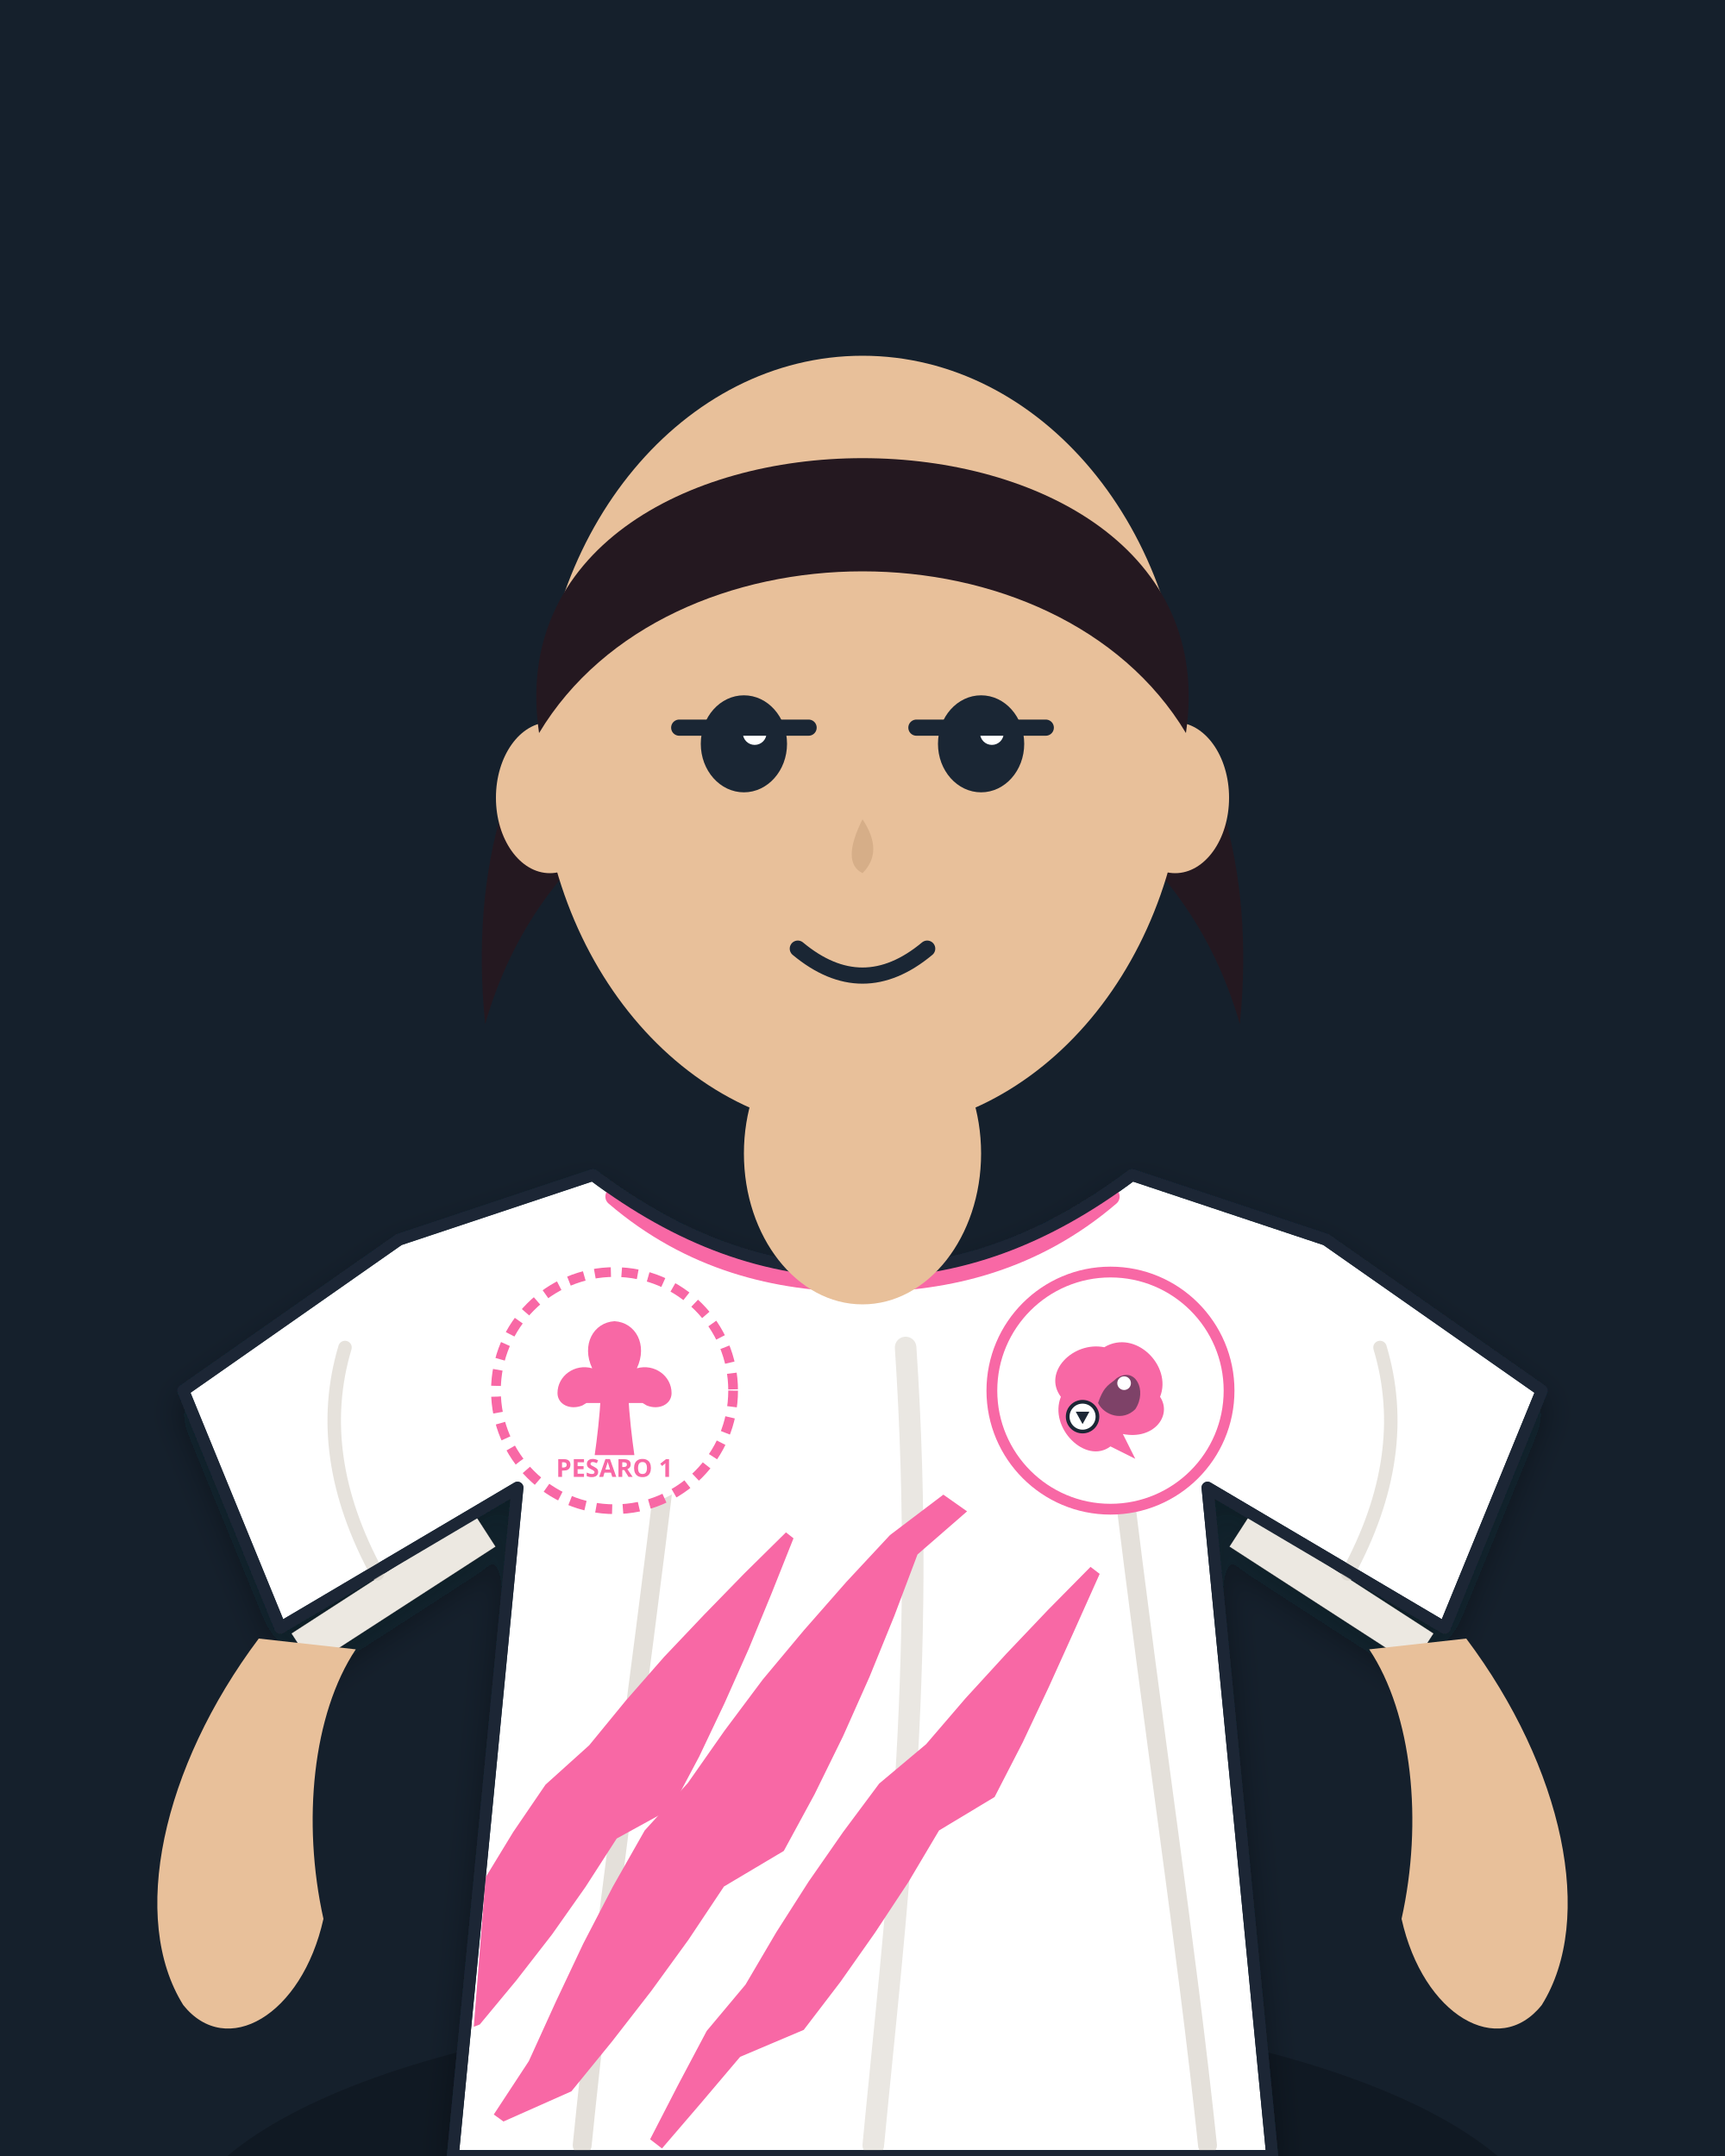
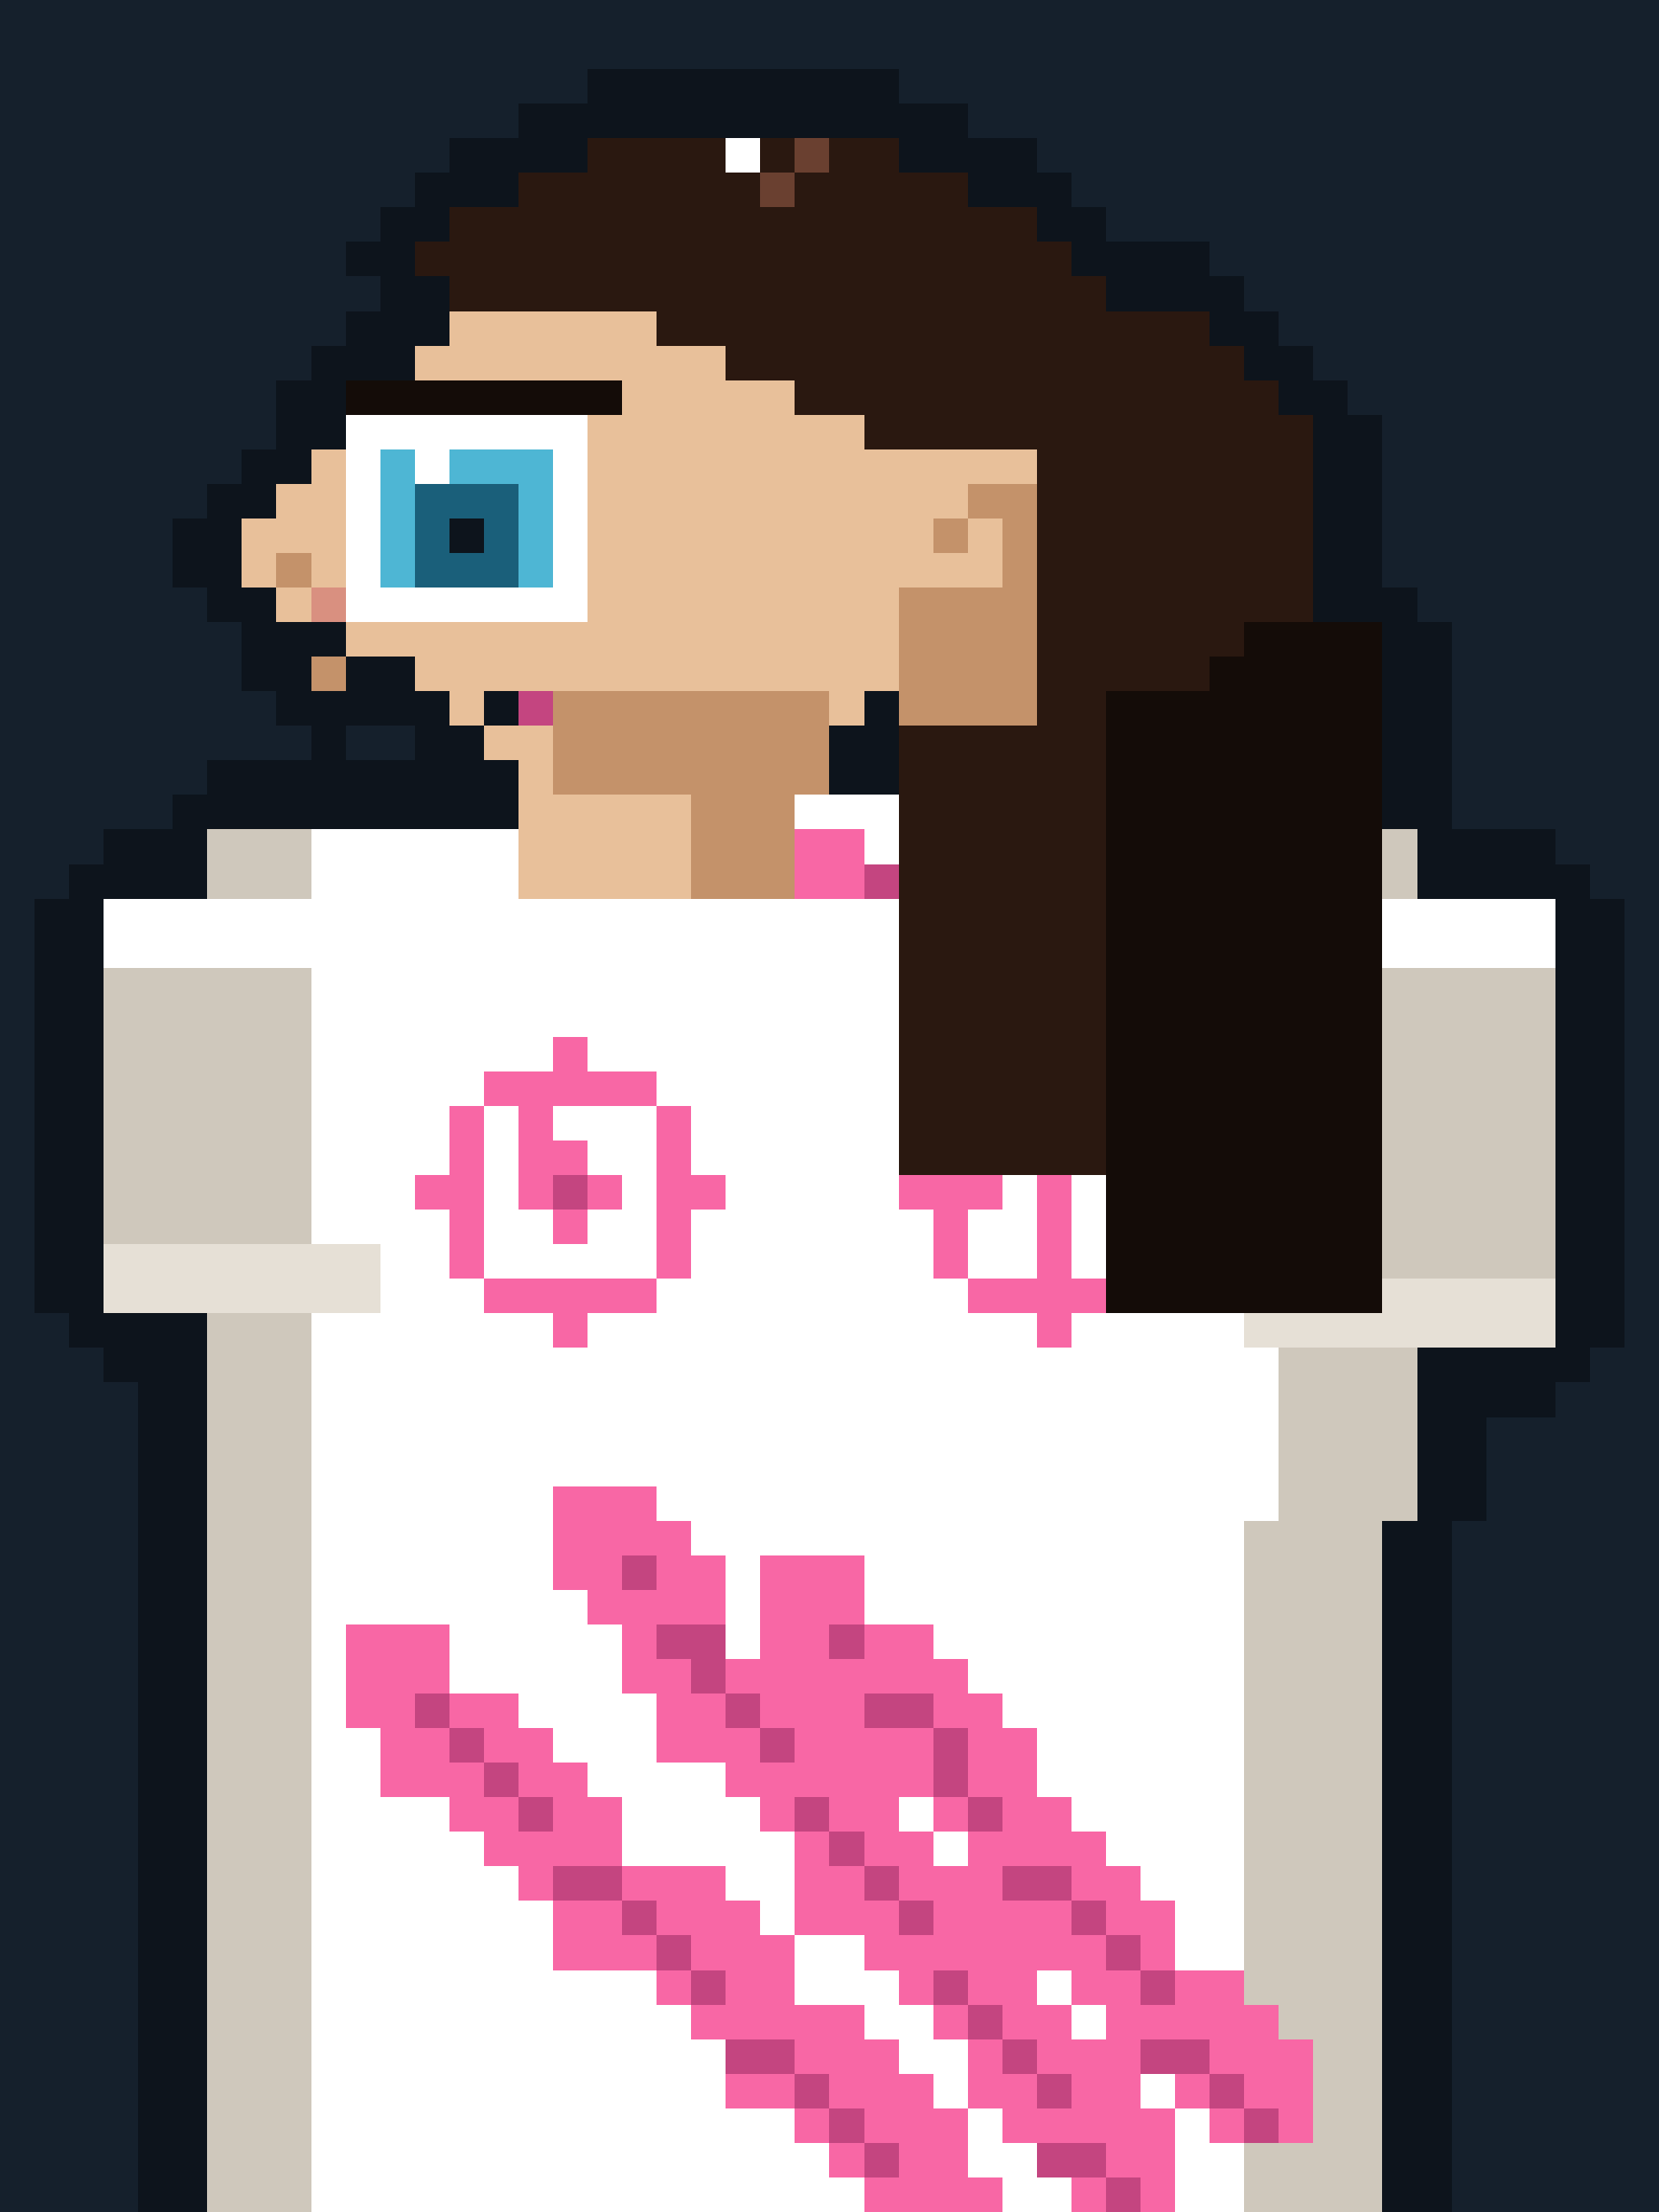
- <svg xmlns="http://www.w3.org/2000/svg" viewBox="0 0 320 400" width="320" height="400" role="img" aria-label="">
-   <defs>
-     <clipPath id="p-miriam-8-torso">
-       <path d="M98 248 C120 240 140 246 160 246 C180 246 200 240 222 248 L234 400 L86 400 Z" />
-     </clipPath>
-     <linearGradient id="p-miriam-8-shine" x1="0" y1="0" x2="1" y2="1">
-       <stop offset="0" stop-color="#ffffff" stop-opacity="0.28" />
-       <stop offset="0.45" stop-color="#ffffff" stop-opacity="0" />
-     </linearGradient>
-     <filter id="p-miriam-8-soft" x="-10%" y="-10%" width="120%" height="120%">
-       <feDropShadow dx="0" dy="3" stdDeviation="3" flood-color="#0d141c" flood-opacity="0.35" />
-     </filter>
-   </defs>
-   <rect width="320" height="400" fill="#15202c" />
-   <ellipse cx="160" cy="418" rx="128" ry="46" fill="#0d141c" opacity="0.55" />
-   <path d="M90 190 C78 70 242 70 230 190 C210 120 110 120 90 190 Z" fill="#241820" />
-   <g id="kit-body" filter="url(#p-miriam-8-soft)">
-     <path d="M110 218 C126 230 142 236 160 236 C178 236 194 230 210 218 L246 230 L286 258 L268 302 L224 276 L236 400 L84 400 L96 276 L52 302 L34 258 L74 230 Z" fill="#ffffff" stroke="#1a2634" stroke-width="2.2" stroke-linejoin="round" />
-     <path d="M110 218 C126 230 142 236 160 236 C178 236 194 230 210 218 L246 230 L286 258 L268 302 L224 276 L236 400 L84 400 L96 276 L52 302 L34 258 L74 230 Z" fill="url(#p-miriam-8-shine)" />
-     <path d="M56 306 L90 284" fill="none" stroke="#ece8e1" stroke-width="7" stroke-linecap="butt" />
-     <path d="M264 306 L230 284" fill="none" stroke="#ece8e1" stroke-width="7" stroke-linecap="butt" />
-     <path d="M114 222 C128 234 144 238 160 238 C176 238 192 234 206 222" fill="none" stroke="#f867a5" stroke-width="3.4" stroke-linecap="round" />
-     <path d="M124 268 C118 318 112 358 108 398" fill="none" stroke="#d8d3ca" stroke-width="3.5" stroke-linecap="round" opacity="0.7" />
-     <path d="M168 250 C172 310 166 356 162 398" fill="none" stroke="#d8d3ca" stroke-width="4" stroke-linecap="round" opacity="0.55" />
-     <path d="M208 272 C214 322 220 360 224 398" fill="none" stroke="#d8d3ca" stroke-width="3.5" stroke-linecap="round" opacity="0.7" />
-     <path d="M64 250 Q58 270 70 292" fill="none" stroke="#d8d3ca" stroke-width="2.5" stroke-linecap="round" opacity="0.65" />
-     <path d="M256 250 Q262 270 250 292" fill="none" stroke="#d8d3ca" stroke-width="2.5" stroke-linecap="round" opacity="0.65" />
-     <g clip-path="url(#p-miriam-8-torso)" id="claw-slashes" fill="#f867a5">
-       <path d="M70.1 388.1L77.2 380.1L89.0 375.6L95.8 367.4L102.4 358.9L108.6 350.1L114.4 341.1L124.6 335.5L129.7 325.9L134.4 316.0L138.9 305.9L143.1 295.7L147.2 285.4L145.8 284.3L138.1 291.9L130.6 299.6L123.2 307.4L116.1 315.5L109.3 323.8L101.2 331.1L95.2 339.9L89.6 349.1L84.3 358.5L79.3 368.2L72.8 376.7L68.1 386.6Z" />
-       <path d="M93.4 393.6L106.0 388.0L113.5 378.8L120.8 369.4L127.7 359.9L134.3 350.0L145.4 343.4L151.1 332.9L156.4 322.1L161.3 311.1L165.9 299.8L170.2 288.4L179.4 280.4L175.0 277.3L165.1 284.8L157.0 293.5L149.1 302.5L141.5 311.6L134.4 321.1L127.6 330.8L119.6 339.6L113.7 350.0L108.2 360.6L103.1 371.4L98.1 382.4L91.6 392.3Z" />
-       <path d="M122.8 398.6L130.1 390.1L137.3 381.6L149.1 376.6L155.9 367.7L162.3 358.6L168.5 349.2L174.2 339.6L184.5 333.4L189.7 323.3L194.6 312.9L199.3 302.5L204.0 292.0L202.3 290.7L194.4 298.7L186.7 306.8L179.1 315.1L171.8 323.6L163.1 330.9L156.4 339.9L150.0 349.1L144.0 358.5L138.3 368.2L131.1 376.8L125.8 386.8L120.6 396.9Z" />
-     </g>
-     <g id="badge-agesci" transform="translate(114 258)">
-       <circle r="22" fill="#ffffff" stroke="#f867a5" stroke-width="1.8" stroke-dasharray="3 2" />
-       <g transform="scale(1.15)">
-         <path fill="#f867a5" d="M0 -11.2 C3.4 -11 5.4 -7.4 3.6 -3.6 C6.4 -4.4 9.2 -2.4 9.2 0.4 C9.2 2.2 7.2 3.2 5.2 2.4 L2.2 0.6 C2.4 4.2 2.8 7.6 3.2 10.4 H-3.2 C-2.8 7.6 -2.4 4.2 -2.2 0.6 L-5.2 2.4 C-7.2 3.2 -9.2 2.2 -9.2 0.4 C-9.2 -2.4 -6.4 -4.4 -3.6 -3.6 C-5.4 -7.4 -3.4 -11 0 -11.2 Z M-5.6 0.2 H5.6 V2 H-5.6 Z" />
-       </g>
-       <text x="0" y="16" text-anchor="middle" font-size="4.6" font-family="ui-sans-serif, system-ui, sans-serif" font-weight="700" fill="#f867a5">PESARO 1</text>
-     </g>
-     <g id="badge-sacchos" transform="translate(206 258)">
-       <circle r="22" fill="#ffffff" stroke="#f867a5" stroke-width="2" />
-       <g transform="scale(1.15)">
-         <path fill="#f867a5" d="M-1 -7 C4 -10 10 -4 8 1 C10 4 7 8 2 7 L4 11 L0 9 C-4 12 -10 6 -8 1 C-11 -3 -6 -8 -1 -7 Z" />
-         <path fill="#1a2634" d="M1 -2 C4 -4 6 0 4 3 C2 5 -1 4 -2 2 C-1 -1 0 -1 1 -2 Z" opacity="0.55" />
-         <circle cx="2.2" cy="-1.2" r="1.1" fill="#ffffff" />
-         <circle cx="-4.5" cy="4.2" r="2.4" fill="#ffffff" stroke="#1a2634" stroke-width="0.6" />
-         <path fill="#1a2634" d="M-5.6 3.4 L-3.4 3.4 L-4.5 5.4 Z" />
-       </g>
-     </g>
-     <path d="M110 218 C126 230 142 236 160 236 C178 236 194 230 210 218 L246 230 L286 258 L268 302 L224 276 L236 400 L84 400 L96 276 L52 302 L34 258 L74 230 Z" fill="none" stroke="#1a2634" stroke-width="2.2" stroke-linejoin="round" />
+ <svg xmlns="http://www.w3.org/2000/svg" viewBox="0 0 48 64" width="384" height="512" shape-rendering="crispEdges" role="img" aria-label="">
+   <rect width="48" height="64" fill="#15202c" />
+   <g id="kit-body">
+     <rect x="17" y="2" width="9" height="1" fill="#0d141c" />
+     <rect x="15" y="3" width="13" height="1" fill="#0d141c" />
+     <rect x="13" y="4" width="4" height="1" fill="#0d141c" />
+     <rect x="17" y="4" width="4" height="1" fill="#2a1810" />
+     <rect x="21" y="4" width="1" height="1" fill="#ffffff" />
+     <rect x="22" y="4" width="1" height="1" fill="#2a1810" />
+     <rect x="23" y="4" width="1" height="1" fill="#6a4030" />
+     <rect x="24" y="4" width="2" height="1" fill="#2a1810" />
+     <rect x="26" y="4" width="4" height="1" fill="#0d141c" />
+     <rect x="12" y="5" width="3" height="1" fill="#0d141c" />
+     <rect x="15" y="5" width="7" height="1" fill="#2a1810" />
+     <rect x="22" y="5" width="1" height="1" fill="#6a4030" />
+     <rect x="23" y="5" width="5" height="1" fill="#2a1810" />
+     <rect x="28" y="5" width="3" height="1" fill="#0d141c" />
+     <rect x="11" y="6" width="2" height="1" fill="#0d141c" />
+     <rect x="13" y="6" width="17" height="1" fill="#2a1810" />
+     <rect x="30" y="6" width="2" height="1" fill="#0d141c" />
+     <rect x="10" y="7" width="2" height="1" fill="#0d141c" />
+     <rect x="12" y="7" width="19" height="1" fill="#2a1810" />
+     <rect x="31" y="7" width="4" height="1" fill="#0d141c" />
+     <rect x="11" y="8" width="2" height="1" fill="#0d141c" />
+     <rect x="13" y="8" width="19" height="1" fill="#2a1810" />
+     <rect x="32" y="8" width="4" height="1" fill="#0d141c" />
+     <rect x="10" y="9" width="3" height="1" fill="#0d141c" />
+     <rect x="13" y="9" width="6" height="1" fill="#e8c09a" />
+     <rect x="19" y="9" width="16" height="1" fill="#2a1810" />
+     <rect x="35" y="9" width="2" height="1" fill="#0d141c" />
+     <rect x="9" y="10" width="3" height="1" fill="#0d141c" />
+     <rect x="12" y="10" width="9" height="1" fill="#e8c09a" />
+     <rect x="21" y="10" width="15" height="1" fill="#2a1810" />
+     <rect x="36" y="10" width="2" height="1" fill="#0d141c" />
+     <rect x="8" y="11" width="2" height="1" fill="#0d141c" />
+     <rect x="10" y="11" width="8" height="1" fill="#140c08" />
+     <rect x="18" y="11" width="5" height="1" fill="#e8c09a" />
+     <rect x="23" y="11" width="14" height="1" fill="#2a1810" />
+     <rect x="37" y="11" width="2" height="1" fill="#0d141c" />
+     <rect x="8" y="12" width="2" height="1" fill="#0d141c" />
+     <rect x="10" y="12" width="7" height="1" fill="#ffffff" />
+     <rect x="17" y="12" width="8" height="1" fill="#e8c09a" />
+     <rect x="25" y="12" width="13" height="1" fill="#2a1810" />
+     <rect x="38" y="12" width="2" height="1" fill="#0d141c" />
+     <rect x="7" y="13" width="2" height="1" fill="#0d141c" />
+     <rect x="9" y="13" width="1" height="1" fill="#e8c09a" />
+     <rect x="10" y="13" width="1" height="1" fill="#ffffff" />
+     <rect x="11" y="13" width="1" height="1" fill="#4eb6d4" />
+     <rect x="12" y="13" width="1" height="1" fill="#ffffff" />
+     <rect x="13" y="13" width="3" height="1" fill="#4eb6d4" />
+     <rect x="16" y="13" width="1" height="1" fill="#ffffff" />
+     <rect x="17" y="13" width="13" height="1" fill="#e8c09a" />
+     <rect x="30" y="13" width="8" height="1" fill="#2a1810" />
+     <rect x="38" y="13" width="2" height="1" fill="#0d141c" />
+     <rect x="6" y="14" width="2" height="1" fill="#0d141c" />
+     <rect x="8" y="14" width="2" height="1" fill="#e8c09a" />
+     <rect x="10" y="14" width="1" height="1" fill="#ffffff" />
+     <rect x="11" y="14" width="1" height="1" fill="#4eb6d4" />
+     <rect x="12" y="14" width="3" height="1" fill="#1a5f7a" />
+     <rect x="15" y="14" width="1" height="1" fill="#4eb6d4" />
+     <rect x="16" y="14" width="1" height="1" fill="#ffffff" />
+     <rect x="17" y="14" width="11" height="1" fill="#e8c09a" />
+     <rect x="28" y="14" width="2" height="1" fill="#c4926a" />
+     <rect x="30" y="14" width="8" height="1" fill="#2a1810" />
+     <rect x="38" y="14" width="2" height="1" fill="#0d141c" />
+     <rect x="5" y="15" width="2" height="1" fill="#0d141c" />
+     <rect x="7" y="15" width="3" height="1" fill="#e8c09a" />
+     <rect x="10" y="15" width="1" height="1" fill="#ffffff" />
+     <rect x="11" y="15" width="1" height="1" fill="#4eb6d4" />
+     <rect x="12" y="15" width="1" height="1" fill="#1a5f7a" />
+     <rect x="13" y="15" width="1" height="1" fill="#0d141c" />
+     <rect x="14" y="15" width="1" height="1" fill="#1a5f7a" />
+     <rect x="15" y="15" width="1" height="1" fill="#4eb6d4" />
+     <rect x="16" y="15" width="1" height="1" fill="#ffffff" />
+     <rect x="17" y="15" width="10" height="1" fill="#e8c09a" />
+     <rect x="27" y="15" width="1" height="1" fill="#c4926a" />
+     <rect x="28" y="15" width="1" height="1" fill="#e8c09a" />
+     <rect x="29" y="15" width="1" height="1" fill="#c4926a" />
+     <rect x="30" y="15" width="8" height="1" fill="#2a1810" />
+     <rect x="38" y="15" width="2" height="1" fill="#0d141c" />
+     <rect x="5" y="16" width="2" height="1" fill="#0d141c" />
+     <rect x="7" y="16" width="1" height="1" fill="#e8c09a" />
+     <rect x="8" y="16" width="1" height="1" fill="#c4926a" />
+     <rect x="9" y="16" width="1" height="1" fill="#e8c09a" />
+     <rect x="10" y="16" width="1" height="1" fill="#ffffff" />
+     <rect x="11" y="16" width="1" height="1" fill="#4eb6d4" />
+     <rect x="12" y="16" width="3" height="1" fill="#1a5f7a" />
+     <rect x="15" y="16" width="1" height="1" fill="#4eb6d4" />
+     <rect x="16" y="16" width="1" height="1" fill="#ffffff" />
+     <rect x="17" y="16" width="12" height="1" fill="#e8c09a" />
+     <rect x="29" y="16" width="1" height="1" fill="#c4926a" />
+     <rect x="30" y="16" width="8" height="1" fill="#2a1810" />
+     <rect x="38" y="16" width="2" height="1" fill="#0d141c" />
+     <rect x="6" y="17" width="2" height="1" fill="#0d141c" />
+     <rect x="8" y="17" width="1" height="1" fill="#e8c09a" />
+     <rect x="9" y="17" width="1" height="1" fill="#d99080" />
+     <rect x="10" y="17" width="7" height="1" fill="#ffffff" />
+     <rect x="17" y="17" width="9" height="1" fill="#e8c09a" />
+     <rect x="26" y="17" width="4" height="1" fill="#c4926a" />
+     <rect x="30" y="17" width="8" height="1" fill="#2a1810" />
+     <rect x="38" y="17" width="3" height="1" fill="#0d141c" />
+     <rect x="7" y="18" width="3" height="1" fill="#0d141c" />
+     <rect x="10" y="18" width="16" height="1" fill="#e8c09a" />
+     <rect x="26" y="18" width="4" height="1" fill="#c4926a" />
+     <rect x="30" y="18" width="6" height="1" fill="#2a1810" />
+     <rect x="36" y="18" width="4" height="1" fill="#140c08" />
+     <rect x="40" y="18" width="2" height="1" fill="#0d141c" />
+     <rect x="7" y="19" width="2" height="1" fill="#0d141c" />
+     <rect x="9" y="19" width="1" height="1" fill="#c4926a" />
+     <rect x="10" y="19" width="2" height="1" fill="#0d141c" />
+     <rect x="12" y="19" width="14" height="1" fill="#e8c09a" />
+     <rect x="26" y="19" width="4" height="1" fill="#c4926a" />
+     <rect x="30" y="19" width="5" height="1" fill="#2a1810" />
+     <rect x="35" y="19" width="5" height="1" fill="#140c08" />
+     <rect x="40" y="19" width="2" height="1" fill="#0d141c" />
+     <rect x="8" y="20" width="5" height="1" fill="#0d141c" />
+     <rect x="13" y="20" width="1" height="1" fill="#e8c09a" />
+     <rect x="14" y="20" width="1" height="1" fill="#0d141c" />
+     <rect x="15" y="20" width="1" height="1" fill="#c44580" />
+     <rect x="16" y="20" width="8" height="1" fill="#c4926a" />
+     <rect x="24" y="20" width="1" height="1" fill="#e8c09a" />
+     <rect x="25" y="20" width="1" height="1" fill="#0d141c" />
+     <rect x="26" y="20" width="4" height="1" fill="#c4926a" />
+     <rect x="30" y="20" width="2" height="1" fill="#2a1810" />
+     <rect x="32" y="20" width="8" height="1" fill="#140c08" />
+     <rect x="40" y="20" width="2" height="1" fill="#0d141c" />
+     <rect x="9" y="21" width="1" height="1" fill="#0d141c" />
+     <rect x="12" y="21" width="2" height="1" fill="#0d141c" />
+     <rect x="14" y="21" width="2" height="1" fill="#e8c09a" />
+     <rect x="16" y="21" width="8" height="1" fill="#c4926a" />
+     <rect x="24" y="21" width="2" height="1" fill="#0d141c" />
+     <rect x="26" y="21" width="6" height="1" fill="#2a1810" />
+     <rect x="32" y="21" width="8" height="1" fill="#140c08" />
+     <rect x="40" y="21" width="2" height="1" fill="#0d141c" />
+     <rect x="6" y="22" width="9" height="1" fill="#0d141c" />
+     <rect x="15" y="22" width="1" height="1" fill="#e8c09a" />
+     <rect x="16" y="22" width="8" height="1" fill="#c4926a" />
+     <rect x="24" y="22" width="2" height="1" fill="#0d141c" />
+     <rect x="26" y="22" width="6" height="1" fill="#2a1810" />
+     <rect x="32" y="22" width="8" height="1" fill="#140c08" />
+     <rect x="40" y="22" width="2" height="1" fill="#0d141c" />
+     <rect x="5" y="23" width="10" height="1" fill="#0d141c" />
+     <rect x="15" y="23" width="5" height="1" fill="#e8c09a" />
+     <rect x="20" y="23" width="3" height="1" fill="#c4926a" />
+     <rect x="23" y="23" width="3" height="1" fill="#ffffff" />
+     <rect x="26" y="23" width="6" height="1" fill="#2a1810" />
+     <rect x="32" y="23" width="8" height="1" fill="#140c08" />
+     <rect x="40" y="23" width="2" height="1" fill="#0d141c" />
+     <rect x="3" y="24" width="3" height="1" fill="#0d141c" />
+     <rect x="6" y="24" width="3" height="1" fill="#cfc8bc" />
+     <rect x="9" y="24" width="6" height="1" fill="#ffffff" />
+     <rect x="15" y="24" width="5" height="1" fill="#e8c09a" />
+     <rect x="20" y="24" width="3" height="1" fill="#c4926a" />
+     <rect x="23" y="24" width="2" height="1" fill="#f867a5" />
+     <rect x="25" y="24" width="1" height="1" fill="#ffffff" />
+     <rect x="26" y="24" width="6" height="1" fill="#2a1810" />
+     <rect x="32" y="24" width="8" height="1" fill="#140c08" />
+     <rect x="40" y="24" width="1" height="1" fill="#cfc8bc" />
+     <rect x="41" y="24" width="4" height="1" fill="#0d141c" />
+     <rect x="2" y="25" width="4" height="1" fill="#0d141c" />
+     <rect x="6" y="25" width="3" height="1" fill="#cfc8bc" />
+     <rect x="9" y="25" width="6" height="1" fill="#ffffff" />
+     <rect x="15" y="25" width="5" height="1" fill="#e8c09a" />
+     <rect x="20" y="25" width="3" height="1" fill="#c4926a" />
+     <rect x="23" y="25" width="2" height="1" fill="#f867a5" />
+     <rect x="25" y="25" width="1" height="1" fill="#c44580" />
+     <rect x="26" y="25" width="6" height="1" fill="#2a1810" />
+     <rect x="32" y="25" width="8" height="1" fill="#140c08" />
+     <rect x="40" y="25" width="1" height="1" fill="#cfc8bc" />
+     <rect x="41" y="25" width="5" height="1" fill="#0d141c" />
+     <rect x="1" y="26" width="2" height="1" fill="#0d141c" />
+     <rect x="3" y="26" width="23" height="1" fill="#ffffff" />
+     <rect x="26" y="26" width="6" height="1" fill="#2a1810" />
+     <rect x="32" y="26" width="8" height="1" fill="#140c08" />
+     <rect x="40" y="26" width="5" height="1" fill="#ffffff" />
+     <rect x="45" y="26" width="2" height="1" fill="#0d141c" />
+     <rect x="1" y="27" width="2" height="1" fill="#0d141c" />
+     <rect x="3" y="27" width="23" height="1" fill="#ffffff" />
+     <rect x="26" y="27" width="6" height="1" fill="#2a1810" />
+     <rect x="32" y="27" width="8" height="1" fill="#140c08" />
+     <rect x="40" y="27" width="5" height="1" fill="#ffffff" />
+     <rect x="45" y="27" width="2" height="1" fill="#0d141c" />
+     <rect x="1" y="28" width="2" height="1" fill="#0d141c" />
+     <rect x="3" y="28" width="6" height="1" fill="#cfc8bc" />
+     <rect x="9" y="28" width="17" height="1" fill="#ffffff" />
+     <rect x="26" y="28" width="6" height="1" fill="#2a1810" />
+     <rect x="32" y="28" width="8" height="1" fill="#140c08" />
+     <rect x="40" y="28" width="5" height="1" fill="#cfc8bc" />
+     <rect x="45" y="28" width="2" height="1" fill="#0d141c" />
+     <rect x="1" y="29" width="2" height="1" fill="#0d141c" />
+     <rect x="3" y="29" width="6" height="1" fill="#cfc8bc" />
+     <rect x="9" y="29" width="17" height="1" fill="#ffffff" />
+     <rect x="26" y="29" width="6" height="1" fill="#2a1810" />
+     <rect x="32" y="29" width="8" height="1" fill="#140c08" />
+     <rect x="40" y="29" width="5" height="1" fill="#cfc8bc" />
+     <rect x="45" y="29" width="2" height="1" fill="#0d141c" />
+     <rect x="1" y="30" width="2" height="1" fill="#0d141c" />
+     <rect x="3" y="30" width="6" height="1" fill="#cfc8bc" />
+     <rect x="9" y="30" width="7" height="1" fill="#ffffff" />
+     <rect x="16" y="30" width="1" height="1" fill="#f867a5" />
+     <rect x="17" y="30" width="9" height="1" fill="#ffffff" />
+     <rect x="26" y="30" width="6" height="1" fill="#2a1810" />
+     <rect x="32" y="30" width="8" height="1" fill="#140c08" />
+     <rect x="40" y="30" width="5" height="1" fill="#cfc8bc" />
+     <rect x="45" y="30" width="2" height="1" fill="#0d141c" />
+     <rect x="1" y="31" width="2" height="1" fill="#0d141c" />
+     <rect x="3" y="31" width="6" height="1" fill="#cfc8bc" />
+     <rect x="9" y="31" width="5" height="1" fill="#ffffff" />
+     <rect x="14" y="31" width="5" height="1" fill="#f867a5" />
+     <rect x="19" y="31" width="7" height="1" fill="#ffffff" />
+     <rect x="26" y="31" width="6" height="1" fill="#2a1810" />
+     <rect x="32" y="31" width="8" height="1" fill="#140c08" />
+     <rect x="40" y="31" width="5" height="1" fill="#cfc8bc" />
+     <rect x="45" y="31" width="2" height="1" fill="#0d141c" />
+     <rect x="1" y="32" width="2" height="1" fill="#0d141c" />
+     <rect x="3" y="32" width="6" height="1" fill="#cfc8bc" />
+     <rect x="9" y="32" width="4" height="1" fill="#ffffff" />
+     <rect x="13" y="32" width="1" height="1" fill="#f867a5" />
+     <rect x="14" y="32" width="1" height="1" fill="#ffffff" />
+     <rect x="15" y="32" width="1" height="1" fill="#f867a5" />
+     <rect x="16" y="32" width="3" height="1" fill="#ffffff" />
+     <rect x="19" y="32" width="1" height="1" fill="#f867a5" />
+     <rect x="20" y="32" width="6" height="1" fill="#ffffff" />
+     <rect x="26" y="32" width="6" height="1" fill="#2a1810" />
+     <rect x="32" y="32" width="8" height="1" fill="#140c08" />
+     <rect x="40" y="32" width="5" height="1" fill="#cfc8bc" />
+     <rect x="45" y="32" width="2" height="1" fill="#0d141c" />
+     <rect x="1" y="33" width="2" height="1" fill="#0d141c" />
+     <rect x="3" y="33" width="6" height="1" fill="#cfc8bc" />
+     <rect x="9" y="33" width="4" height="1" fill="#ffffff" />
+     <rect x="13" y="33" width="1" height="1" fill="#f867a5" />
+     <rect x="14" y="33" width="1" height="1" fill="#ffffff" />
+     <rect x="15" y="33" width="2" height="1" fill="#f867a5" />
+     <rect x="17" y="33" width="2" height="1" fill="#ffffff" />
+     <rect x="19" y="33" width="1" height="1" fill="#f867a5" />
+     <rect x="20" y="33" width="6" height="1" fill="#ffffff" />
+     <rect x="26" y="33" width="6" height="1" fill="#2a1810" />
+     <rect x="32" y="33" width="8" height="1" fill="#140c08" />
+     <rect x="40" y="33" width="5" height="1" fill="#cfc8bc" />
+     <rect x="45" y="33" width="2" height="1" fill="#0d141c" />
+     <rect x="1" y="34" width="2" height="1" fill="#0d141c" />
+     <rect x="3" y="34" width="6" height="1" fill="#cfc8bc" />
+     <rect x="9" y="34" width="3" height="1" fill="#ffffff" />
+     <rect x="12" y="34" width="2" height="1" fill="#f867a5" />
+     <rect x="14" y="34" width="1" height="1" fill="#ffffff" />
+     <rect x="15" y="34" width="1" height="1" fill="#f867a5" />
+     <rect x="16" y="34" width="1" height="1" fill="#c44580" />
+     <rect x="17" y="34" width="1" height="1" fill="#f867a5" />
+     <rect x="18" y="34" width="1" height="1" fill="#ffffff" />
+     <rect x="19" y="34" width="2" height="1" fill="#f867a5" />
+     <rect x="21" y="34" width="5" height="1" fill="#ffffff" />
+     <rect x="26" y="34" width="3" height="1" fill="#f867a5" />
+     <rect x="29" y="34" width="1" height="1" fill="#ffffff" />
+     <rect x="30" y="34" width="1" height="1" fill="#f867a5" />
+     <rect x="31" y="34" width="1" height="1" fill="#ffffff" />
+     <rect x="32" y="34" width="8" height="1" fill="#140c08" />
+     <rect x="40" y="34" width="5" height="1" fill="#cfc8bc" />
+     <rect x="45" y="34" width="2" height="1" fill="#0d141c" />
+     <rect x="1" y="35" width="2" height="1" fill="#0d141c" />
+     <rect x="3" y="35" width="6" height="1" fill="#cfc8bc" />
+     <rect x="9" y="35" width="4" height="1" fill="#ffffff" />
+     <rect x="13" y="35" width="1" height="1" fill="#f867a5" />
+     <rect x="14" y="35" width="2" height="1" fill="#ffffff" />
+     <rect x="16" y="35" width="1" height="1" fill="#f867a5" />
+     <rect x="17" y="35" width="2" height="1" fill="#ffffff" />
+     <rect x="19" y="35" width="1" height="1" fill="#f867a5" />
+     <rect x="20" y="35" width="7" height="1" fill="#ffffff" />
+     <rect x="27" y="35" width="1" height="1" fill="#f867a5" />
+     <rect x="28" y="35" width="2" height="1" fill="#ffffff" />
+     <rect x="30" y="35" width="1" height="1" fill="#f867a5" />
+     <rect x="31" y="35" width="1" height="1" fill="#ffffff" />
+     <rect x="32" y="35" width="8" height="1" fill="#140c08" />
+     <rect x="40" y="35" width="5" height="1" fill="#cfc8bc" />
+     <rect x="45" y="35" width="2" height="1" fill="#0d141c" />
+     <rect x="1" y="36" width="2" height="1" fill="#0d141c" />
+     <rect x="3" y="36" width="8" height="1" fill="#e6e0d6" />
+     <rect x="11" y="36" width="2" height="1" fill="#ffffff" />
+     <rect x="13" y="36" width="1" height="1" fill="#f867a5" />
+     <rect x="14" y="36" width="5" height="1" fill="#ffffff" />
+     <rect x="19" y="36" width="1" height="1" fill="#f867a5" />
+     <rect x="20" y="36" width="7" height="1" fill="#ffffff" />
+     <rect x="27" y="36" width="1" height="1" fill="#f867a5" />
+     <rect x="28" y="36" width="2" height="1" fill="#ffffff" />
+     <rect x="30" y="36" width="1" height="1" fill="#f867a5" />
+     <rect x="31" y="36" width="1" height="1" fill="#ffffff" />
+     <rect x="32" y="36" width="8" height="1" fill="#140c08" />
+     <rect x="40" y="36" width="5" height="1" fill="#cfc8bc" />
+     <rect x="45" y="36" width="2" height="1" fill="#0d141c" />
+     <rect x="1" y="37" width="2" height="1" fill="#0d141c" />
+     <rect x="3" y="37" width="8" height="1" fill="#e6e0d6" />
+     <rect x="11" y="37" width="3" height="1" fill="#ffffff" />
+     <rect x="14" y="37" width="5" height="1" fill="#f867a5" />
+     <rect x="19" y="37" width="9" height="1" fill="#ffffff" />
+     <rect x="28" y="37" width="4" height="1" fill="#f867a5" />
+     <rect x="32" y="37" width="8" height="1" fill="#140c08" />
+     <rect x="40" y="37" width="5" height="1" fill="#e6e0d6" />
+     <rect x="45" y="37" width="2" height="1" fill="#0d141c" />
+     <rect x="2" y="38" width="4" height="1" fill="#0d141c" />
+     <rect x="6" y="38" width="3" height="1" fill="#cfc8bc" />
+     <rect x="9" y="38" width="7" height="1" fill="#ffffff" />
+     <rect x="16" y="38" width="1" height="1" fill="#f867a5" />
+     <rect x="17" y="38" width="13" height="1" fill="#ffffff" />
+     <rect x="30" y="38" width="1" height="1" fill="#f867a5" />
+     <rect x="31" y="38" width="5" height="1" fill="#ffffff" />
+     <rect x="36" y="38" width="9" height="1" fill="#e6e0d6" />
+     <rect x="45" y="38" width="2" height="1" fill="#0d141c" />
+     <rect x="3" y="39" width="3" height="1" fill="#0d141c" />
+     <rect x="6" y="39" width="3" height="1" fill="#cfc8bc" />
+     <rect x="9" y="39" width="28" height="1" fill="#ffffff" />
+     <rect x="37" y="39" width="4" height="1" fill="#cfc8bc" />
+     <rect x="41" y="39" width="5" height="1" fill="#0d141c" />
+     <rect x="4" y="40" width="2" height="1" fill="#0d141c" />
+     <rect x="6" y="40" width="3" height="1" fill="#cfc8bc" />
+     <rect x="9" y="40" width="28" height="1" fill="#ffffff" />
+     <rect x="37" y="40" width="4" height="1" fill="#cfc8bc" />
+     <rect x="41" y="40" width="4" height="1" fill="#0d141c" />
+     <rect x="4" y="41" width="2" height="1" fill="#0d141c" />
+     <rect x="6" y="41" width="3" height="1" fill="#cfc8bc" />
+     <rect x="9" y="41" width="28" height="1" fill="#ffffff" />
+     <rect x="37" y="41" width="4" height="1" fill="#cfc8bc" />
+     <rect x="41" y="41" width="2" height="1" fill="#0d141c" />
+     <rect x="4" y="42" width="2" height="1" fill="#0d141c" />
+     <rect x="6" y="42" width="3" height="1" fill="#cfc8bc" />
+     <rect x="9" y="42" width="28" height="1" fill="#ffffff" />
+     <rect x="37" y="42" width="4" height="1" fill="#cfc8bc" />
+     <rect x="41" y="42" width="2" height="1" fill="#0d141c" />
+     <rect x="4" y="43" width="2" height="1" fill="#0d141c" />
+     <rect x="6" y="43" width="3" height="1" fill="#cfc8bc" />
+     <rect x="9" y="43" width="7" height="1" fill="#ffffff" />
+     <rect x="16" y="43" width="3" height="1" fill="#f867a5" />
+     <rect x="19" y="43" width="18" height="1" fill="#ffffff" />
+     <rect x="37" y="43" width="4" height="1" fill="#cfc8bc" />
+     <rect x="41" y="43" width="2" height="1" fill="#0d141c" />
+     <rect x="4" y="44" width="2" height="1" fill="#0d141c" />
+     <rect x="6" y="44" width="3" height="1" fill="#cfc8bc" />
+     <rect x="9" y="44" width="7" height="1" fill="#ffffff" />
+     <rect x="16" y="44" width="4" height="1" fill="#f867a5" />
+     <rect x="20" y="44" width="16" height="1" fill="#ffffff" />
+     <rect x="36" y="44" width="4" height="1" fill="#cfc8bc" />
+     <rect x="40" y="44" width="2" height="1" fill="#0d141c" />
+     <rect x="4" y="45" width="2" height="1" fill="#0d141c" />
+     <rect x="6" y="45" width="3" height="1" fill="#cfc8bc" />
+     <rect x="9" y="45" width="7" height="1" fill="#ffffff" />
+     <rect x="16" y="45" width="2" height="1" fill="#f867a5" />
+     <rect x="18" y="45" width="1" height="1" fill="#c44580" />
+     <rect x="19" y="45" width="2" height="1" fill="#f867a5" />
+     <rect x="21" y="45" width="1" height="1" fill="#ffffff" />
+     <rect x="22" y="45" width="3" height="1" fill="#f867a5" />
+     <rect x="25" y="45" width="11" height="1" fill="#ffffff" />
+     <rect x="36" y="45" width="4" height="1" fill="#cfc8bc" />
+     <rect x="40" y="45" width="2" height="1" fill="#0d141c" />
+     <rect x="4" y="46" width="2" height="1" fill="#0d141c" />
+     <rect x="6" y="46" width="3" height="1" fill="#cfc8bc" />
+     <rect x="9" y="46" width="8" height="1" fill="#ffffff" />
+     <rect x="17" y="46" width="4" height="1" fill="#f867a5" />
+     <rect x="21" y="46" width="1" height="1" fill="#ffffff" />
+     <rect x="22" y="46" width="3" height="1" fill="#f867a5" />
+     <rect x="25" y="46" width="11" height="1" fill="#ffffff" />
+     <rect x="36" y="46" width="4" height="1" fill="#cfc8bc" />
+     <rect x="40" y="46" width="2" height="1" fill="#0d141c" />
+     <rect x="4" y="47" width="2" height="1" fill="#0d141c" />
+     <rect x="6" y="47" width="3" height="1" fill="#cfc8bc" />
+     <rect x="9" y="47" width="1" height="1" fill="#ffffff" />
+     <rect x="10" y="47" width="3" height="1" fill="#f867a5" />
+     <rect x="13" y="47" width="5" height="1" fill="#ffffff" />
+     <rect x="18" y="47" width="1" height="1" fill="#f867a5" />
+     <rect x="19" y="47" width="2" height="1" fill="#c44580" />
+     <rect x="21" y="47" width="1" height="1" fill="#ffffff" />
+     <rect x="22" y="47" width="2" height="1" fill="#f867a5" />
+     <rect x="24" y="47" width="1" height="1" fill="#c44580" />
+     <rect x="25" y="47" width="2" height="1" fill="#f867a5" />
+     <rect x="27" y="47" width="9" height="1" fill="#ffffff" />
+     <rect x="36" y="47" width="4" height="1" fill="#cfc8bc" />
+     <rect x="40" y="47" width="2" height="1" fill="#0d141c" />
+     <rect x="4" y="48" width="2" height="1" fill="#0d141c" />
+     <rect x="6" y="48" width="3" height="1" fill="#cfc8bc" />
+     <rect x="9" y="48" width="1" height="1" fill="#ffffff" />
+     <rect x="10" y="48" width="3" height="1" fill="#f867a5" />
+     <rect x="13" y="48" width="5" height="1" fill="#ffffff" />
+     <rect x="18" y="48" width="2" height="1" fill="#f867a5" />
+     <rect x="20" y="48" width="1" height="1" fill="#c44580" />
+     <rect x="21" y="48" width="7" height="1" fill="#f867a5" />
+     <rect x="28" y="48" width="8" height="1" fill="#ffffff" />
+     <rect x="36" y="48" width="4" height="1" fill="#cfc8bc" />
+     <rect x="40" y="48" width="2" height="1" fill="#0d141c" />
+     <rect x="4" y="49" width="2" height="1" fill="#0d141c" />
+     <rect x="6" y="49" width="3" height="1" fill="#cfc8bc" />
+     <rect x="9" y="49" width="1" height="1" fill="#ffffff" />
+     <rect x="10" y="49" width="2" height="1" fill="#f867a5" />
+     <rect x="12" y="49" width="1" height="1" fill="#c44580" />
+     <rect x="13" y="49" width="2" height="1" fill="#f867a5" />
+     <rect x="15" y="49" width="4" height="1" fill="#ffffff" />
+     <rect x="19" y="49" width="2" height="1" fill="#f867a5" />
+     <rect x="21" y="49" width="1" height="1" fill="#c44580" />
+     <rect x="22" y="49" width="3" height="1" fill="#f867a5" />
+     <rect x="25" y="49" width="2" height="1" fill="#c44580" />
+     <rect x="27" y="49" width="2" height="1" fill="#f867a5" />
+     <rect x="29" y="49" width="7" height="1" fill="#ffffff" />
+     <rect x="36" y="49" width="4" height="1" fill="#cfc8bc" />
+     <rect x="40" y="49" width="2" height="1" fill="#0d141c" />
+     <rect x="4" y="50" width="2" height="1" fill="#0d141c" />
+     <rect x="6" y="50" width="3" height="1" fill="#cfc8bc" />
+     <rect x="9" y="50" width="2" height="1" fill="#ffffff" />
+     <rect x="11" y="50" width="2" height="1" fill="#f867a5" />
+     <rect x="13" y="50" width="1" height="1" fill="#c44580" />
+     <rect x="14" y="50" width="2" height="1" fill="#f867a5" />
+     <rect x="16" y="50" width="3" height="1" fill="#ffffff" />
+     <rect x="19" y="50" width="3" height="1" fill="#f867a5" />
+     <rect x="22" y="50" width="1" height="1" fill="#c44580" />
+     <rect x="23" y="50" width="4" height="1" fill="#f867a5" />
+     <rect x="27" y="50" width="1" height="1" fill="#c44580" />
+     <rect x="28" y="50" width="2" height="1" fill="#f867a5" />
+     <rect x="30" y="50" width="6" height="1" fill="#ffffff" />
+     <rect x="36" y="50" width="4" height="1" fill="#cfc8bc" />
+     <rect x="40" y="50" width="2" height="1" fill="#0d141c" />
+     <rect x="4" y="51" width="2" height="1" fill="#0d141c" />
+     <rect x="6" y="51" width="3" height="1" fill="#cfc8bc" />
+     <rect x="9" y="51" width="2" height="1" fill="#ffffff" />
+     <rect x="11" y="51" width="3" height="1" fill="#f867a5" />
+     <rect x="14" y="51" width="1" height="1" fill="#c44580" />
+     <rect x="15" y="51" width="2" height="1" fill="#f867a5" />
+     <rect x="17" y="51" width="4" height="1" fill="#ffffff" />
+     <rect x="21" y="51" width="6" height="1" fill="#f867a5" />
+     <rect x="27" y="51" width="1" height="1" fill="#c44580" />
+     <rect x="28" y="51" width="2" height="1" fill="#f867a5" />
+     <rect x="30" y="51" width="6" height="1" fill="#ffffff" />
+     <rect x="36" y="51" width="4" height="1" fill="#cfc8bc" />
+     <rect x="40" y="51" width="2" height="1" fill="#0d141c" />
+     <rect x="4" y="52" width="2" height="1" fill="#0d141c" />
+     <rect x="6" y="52" width="3" height="1" fill="#cfc8bc" />
+     <rect x="9" y="52" width="4" height="1" fill="#ffffff" />
+     <rect x="13" y="52" width="2" height="1" fill="#f867a5" />
+     <rect x="15" y="52" width="1" height="1" fill="#c44580" />
+     <rect x="16" y="52" width="2" height="1" fill="#f867a5" />
+     <rect x="18" y="52" width="4" height="1" fill="#ffffff" />
+     <rect x="22" y="52" width="1" height="1" fill="#f867a5" />
+     <rect x="23" y="52" width="1" height="1" fill="#c44580" />
+     <rect x="24" y="52" width="2" height="1" fill="#f867a5" />
+     <rect x="26" y="52" width="1" height="1" fill="#ffffff" />
+     <rect x="27" y="52" width="1" height="1" fill="#f867a5" />
+     <rect x="28" y="52" width="1" height="1" fill="#c44580" />
+     <rect x="29" y="52" width="2" height="1" fill="#f867a5" />
+     <rect x="31" y="52" width="5" height="1" fill="#ffffff" />
+     <rect x="36" y="52" width="4" height="1" fill="#cfc8bc" />
+     <rect x="40" y="52" width="2" height="1" fill="#0d141c" />
+     <rect x="4" y="53" width="2" height="1" fill="#0d141c" />
+     <rect x="6" y="53" width="3" height="1" fill="#cfc8bc" />
+     <rect x="9" y="53" width="5" height="1" fill="#ffffff" />
+     <rect x="14" y="53" width="4" height="1" fill="#f867a5" />
+     <rect x="18" y="53" width="5" height="1" fill="#ffffff" />
+     <rect x="23" y="53" width="1" height="1" fill="#f867a5" />
+     <rect x="24" y="53" width="1" height="1" fill="#c44580" />
+     <rect x="25" y="53" width="2" height="1" fill="#f867a5" />
+     <rect x="27" y="53" width="1" height="1" fill="#ffffff" />
+     <rect x="28" y="53" width="4" height="1" fill="#f867a5" />
+     <rect x="32" y="53" width="4" height="1" fill="#ffffff" />
+     <rect x="36" y="53" width="4" height="1" fill="#cfc8bc" />
+     <rect x="40" y="53" width="2" height="1" fill="#0d141c" />
+     <rect x="4" y="54" width="2" height="1" fill="#0d141c" />
+     <rect x="6" y="54" width="3" height="1" fill="#cfc8bc" />
+     <rect x="9" y="54" width="6" height="1" fill="#ffffff" />
+     <rect x="15" y="54" width="1" height="1" fill="#f867a5" />
+     <rect x="16" y="54" width="2" height="1" fill="#c44580" />
+     <rect x="18" y="54" width="3" height="1" fill="#f867a5" />
+     <rect x="21" y="54" width="2" height="1" fill="#ffffff" />
+     <rect x="23" y="54" width="2" height="1" fill="#f867a5" />
+     <rect x="25" y="54" width="1" height="1" fill="#c44580" />
+     <rect x="26" y="54" width="3" height="1" fill="#f867a5" />
+     <rect x="29" y="54" width="2" height="1" fill="#c44580" />
+     <rect x="31" y="54" width="2" height="1" fill="#f867a5" />
+     <rect x="33" y="54" width="3" height="1" fill="#ffffff" />
+     <rect x="36" y="54" width="4" height="1" fill="#cfc8bc" />
+     <rect x="40" y="54" width="2" height="1" fill="#0d141c" />
+     <rect x="4" y="55" width="2" height="1" fill="#0d141c" />
+     <rect x="6" y="55" width="3" height="1" fill="#cfc8bc" />
+     <rect x="9" y="55" width="7" height="1" fill="#ffffff" />
+     <rect x="16" y="55" width="2" height="1" fill="#f867a5" />
+     <rect x="18" y="55" width="1" height="1" fill="#c44580" />
+     <rect x="19" y="55" width="3" height="1" fill="#f867a5" />
+     <rect x="22" y="55" width="1" height="1" fill="#ffffff" />
+     <rect x="23" y="55" width="3" height="1" fill="#f867a5" />
+     <rect x="26" y="55" width="1" height="1" fill="#c44580" />
+     <rect x="27" y="55" width="4" height="1" fill="#f867a5" />
+     <rect x="31" y="55" width="1" height="1" fill="#c44580" />
+     <rect x="32" y="55" width="2" height="1" fill="#f867a5" />
+     <rect x="34" y="55" width="2" height="1" fill="#ffffff" />
+     <rect x="36" y="55" width="4" height="1" fill="#cfc8bc" />
+     <rect x="40" y="55" width="2" height="1" fill="#0d141c" />
+     <rect x="4" y="56" width="2" height="1" fill="#0d141c" />
+     <rect x="6" y="56" width="3" height="1" fill="#cfc8bc" />
+     <rect x="9" y="56" width="7" height="1" fill="#ffffff" />
+     <rect x="16" y="56" width="3" height="1" fill="#f867a5" />
+     <rect x="19" y="56" width="1" height="1" fill="#c44580" />
+     <rect x="20" y="56" width="3" height="1" fill="#f867a5" />
+     <rect x="23" y="56" width="2" height="1" fill="#ffffff" />
+     <rect x="25" y="56" width="7" height="1" fill="#f867a5" />
+     <rect x="32" y="56" width="1" height="1" fill="#c44580" />
+     <rect x="33" y="56" width="1" height="1" fill="#f867a5" />
+     <rect x="34" y="56" width="2" height="1" fill="#ffffff" />
+     <rect x="36" y="56" width="4" height="1" fill="#cfc8bc" />
+     <rect x="40" y="56" width="2" height="1" fill="#0d141c" />
+     <rect x="4" y="57" width="2" height="1" fill="#0d141c" />
+     <rect x="6" y="57" width="3" height="1" fill="#cfc8bc" />
+     <rect x="9" y="57" width="10" height="1" fill="#ffffff" />
+     <rect x="19" y="57" width="1" height="1" fill="#f867a5" />
+     <rect x="20" y="57" width="1" height="1" fill="#c44580" />
+     <rect x="21" y="57" width="2" height="1" fill="#f867a5" />
+     <rect x="23" y="57" width="3" height="1" fill="#ffffff" />
+     <rect x="26" y="57" width="1" height="1" fill="#f867a5" />
+     <rect x="27" y="57" width="1" height="1" fill="#c44580" />
+     <rect x="28" y="57" width="2" height="1" fill="#f867a5" />
+     <rect x="30" y="57" width="1" height="1" fill="#ffffff" />
+     <rect x="31" y="57" width="2" height="1" fill="#f867a5" />
+     <rect x="33" y="57" width="1" height="1" fill="#c44580" />
+     <rect x="34" y="57" width="2" height="1" fill="#f867a5" />
+     <rect x="36" y="57" width="4" height="1" fill="#cfc8bc" />
+     <rect x="40" y="57" width="2" height="1" fill="#0d141c" />
+     <rect x="4" y="58" width="2" height="1" fill="#0d141c" />
+     <rect x="6" y="58" width="3" height="1" fill="#cfc8bc" />
+     <rect x="9" y="58" width="11" height="1" fill="#ffffff" />
+     <rect x="20" y="58" width="5" height="1" fill="#f867a5" />
+     <rect x="25" y="58" width="2" height="1" fill="#ffffff" />
+     <rect x="27" y="58" width="1" height="1" fill="#f867a5" />
+     <rect x="28" y="58" width="1" height="1" fill="#c44580" />
+     <rect x="29" y="58" width="2" height="1" fill="#f867a5" />
+     <rect x="31" y="58" width="1" height="1" fill="#ffffff" />
+     <rect x="32" y="58" width="5" height="1" fill="#f867a5" />
+     <rect x="37" y="58" width="3" height="1" fill="#cfc8bc" />
+     <rect x="40" y="58" width="2" height="1" fill="#0d141c" />
+     <rect x="4" y="59" width="2" height="1" fill="#0d141c" />
+     <rect x="6" y="59" width="3" height="1" fill="#cfc8bc" />
+     <rect x="9" y="59" width="12" height="1" fill="#ffffff" />
+     <rect x="21" y="59" width="2" height="1" fill="#c44580" />
+     <rect x="23" y="59" width="3" height="1" fill="#f867a5" />
+     <rect x="26" y="59" width="2" height="1" fill="#ffffff" />
+     <rect x="28" y="59" width="1" height="1" fill="#f867a5" />
+     <rect x="29" y="59" width="1" height="1" fill="#c44580" />
+     <rect x="30" y="59" width="3" height="1" fill="#f867a5" />
+     <rect x="33" y="59" width="2" height="1" fill="#c44580" />
+     <rect x="35" y="59" width="3" height="1" fill="#f867a5" />
+     <rect x="38" y="59" width="2" height="1" fill="#cfc8bc" />
+     <rect x="40" y="59" width="2" height="1" fill="#0d141c" />
+     <rect x="4" y="60" width="2" height="1" fill="#0d141c" />
+     <rect x="6" y="60" width="3" height="1" fill="#cfc8bc" />
+     <rect x="9" y="60" width="12" height="1" fill="#ffffff" />
+     <rect x="21" y="60" width="2" height="1" fill="#f867a5" />
+     <rect x="23" y="60" width="1" height="1" fill="#c44580" />
+     <rect x="24" y="60" width="3" height="1" fill="#f867a5" />
+     <rect x="27" y="60" width="1" height="1" fill="#ffffff" />
+     <rect x="28" y="60" width="2" height="1" fill="#f867a5" />
+     <rect x="30" y="60" width="1" height="1" fill="#c44580" />
+     <rect x="31" y="60" width="2" height="1" fill="#f867a5" />
+     <rect x="33" y="60" width="1" height="1" fill="#ffffff" />
+     <rect x="34" y="60" width="1" height="1" fill="#f867a5" />
+     <rect x="35" y="60" width="1" height="1" fill="#c44580" />
+     <rect x="36" y="60" width="2" height="1" fill="#f867a5" />
+     <rect x="38" y="60" width="2" height="1" fill="#cfc8bc" />
+     <rect x="40" y="60" width="2" height="1" fill="#0d141c" />
+     <rect x="4" y="61" width="2" height="1" fill="#0d141c" />
+     <rect x="6" y="61" width="3" height="1" fill="#cfc8bc" />
+     <rect x="9" y="61" width="14" height="1" fill="#ffffff" />
+     <rect x="23" y="61" width="1" height="1" fill="#f867a5" />
+     <rect x="24" y="61" width="1" height="1" fill="#c44580" />
+     <rect x="25" y="61" width="3" height="1" fill="#f867a5" />
+     <rect x="28" y="61" width="1" height="1" fill="#ffffff" />
+     <rect x="29" y="61" width="5" height="1" fill="#f867a5" />
+     <rect x="34" y="61" width="1" height="1" fill="#ffffff" />
+     <rect x="35" y="61" width="1" height="1" fill="#f867a5" />
+     <rect x="36" y="61" width="1" height="1" fill="#c44580" />
+     <rect x="37" y="61" width="1" height="1" fill="#f867a5" />
+     <rect x="38" y="61" width="2" height="1" fill="#cfc8bc" />
+     <rect x="40" y="61" width="2" height="1" fill="#0d141c" />
+     <rect x="4" y="62" width="2" height="1" fill="#0d141c" />
+     <rect x="6" y="62" width="3" height="1" fill="#cfc8bc" />
+     <rect x="9" y="62" width="15" height="1" fill="#ffffff" />
+     <rect x="24" y="62" width="1" height="1" fill="#f867a5" />
+     <rect x="25" y="62" width="1" height="1" fill="#c44580" />
+     <rect x="26" y="62" width="2" height="1" fill="#f867a5" />
+     <rect x="28" y="62" width="2" height="1" fill="#ffffff" />
+     <rect x="30" y="62" width="2" height="1" fill="#c44580" />
+     <rect x="32" y="62" width="2" height="1" fill="#f867a5" />
+     <rect x="34" y="62" width="2" height="1" fill="#ffffff" />
+     <rect x="36" y="62" width="4" height="1" fill="#cfc8bc" />
+     <rect x="40" y="62" width="2" height="1" fill="#0d141c" />
+     <rect x="4" y="63" width="2" height="1" fill="#0d141c" />
+     <rect x="6" y="63" width="3" height="1" fill="#cfc8bc" />
+     <rect x="9" y="63" width="16" height="1" fill="#ffffff" />
+     <rect x="25" y="63" width="4" height="1" fill="#f867a5" />
+     <rect x="29" y="63" width="2" height="1" fill="#ffffff" />
+     <rect x="31" y="63" width="1" height="1" fill="#f867a5" />
+     <rect x="32" y="63" width="1" height="1" fill="#c44580" />
+     <rect x="33" y="63" width="1" height="1" fill="#f867a5" />
+     <rect x="34" y="63" width="2" height="1" fill="#ffffff" />
+     <rect x="36" y="63" width="4" height="1" fill="#cfc8bc" />
+     <rect x="40" y="63" width="2" height="1" fill="#0d141c" />
  </g>
-   <path d="M48 304 C30 328 24 356 34 372 C42 382 56 374 60 356 C56 338 58 318 66 306 Z" fill="#e8c09a" />
-   <path d="M272 304 C290 328 296 356 286 372 C278 382 264 374 260 356 C264 338 262 318 254 306 Z" fill="#e8c09a" />
-   <ellipse cx="160" cy="214" rx="22" ry="28" fill="#e8c09a" />
-   <ellipse cx="102" cy="148" rx="10" ry="14" fill="#e8c09a" />
-   <ellipse cx="218" cy="148" rx="10" ry="14" fill="#e8c09a" />
-   <ellipse cx="160" cy="138" rx="60" ry="72" fill="#e8c09a" />
-   <ellipse cx="138" cy="138" rx="8" ry="9" fill="#1a2634" />
-   <ellipse cx="182" cy="138" rx="8" ry="9" fill="#1a2634" />
-   <circle cx="140" cy="136" r="2.2" fill="#ffffff" />
-   <circle cx="184" cy="136" r="2.2" fill="#ffffff" />
-   <path d="M150 135 H126" stroke="#1a2634" stroke-width="3" stroke-linecap="round" />
-   <path d="M170 135 H194" stroke="#1a2634" stroke-width="3" stroke-linecap="round" />
-   <path d="M160 152 q 4 6 0 10 q -4 -2 0 -10" fill="#d6ae88" />
-   <path d="M148 176 Q160 186 172 176" fill="none" stroke="#1a2634" stroke-width="3" stroke-linecap="round" />
-   <path d="M100 136 C90 68 230 68 220 136 C196 96 124 96 100 136 Z" fill="#241820" />
+   <g id="claw-slashes" />
+   <g id="badge-agesci" />
+   <g id="badge-sacchos" />
</svg>
